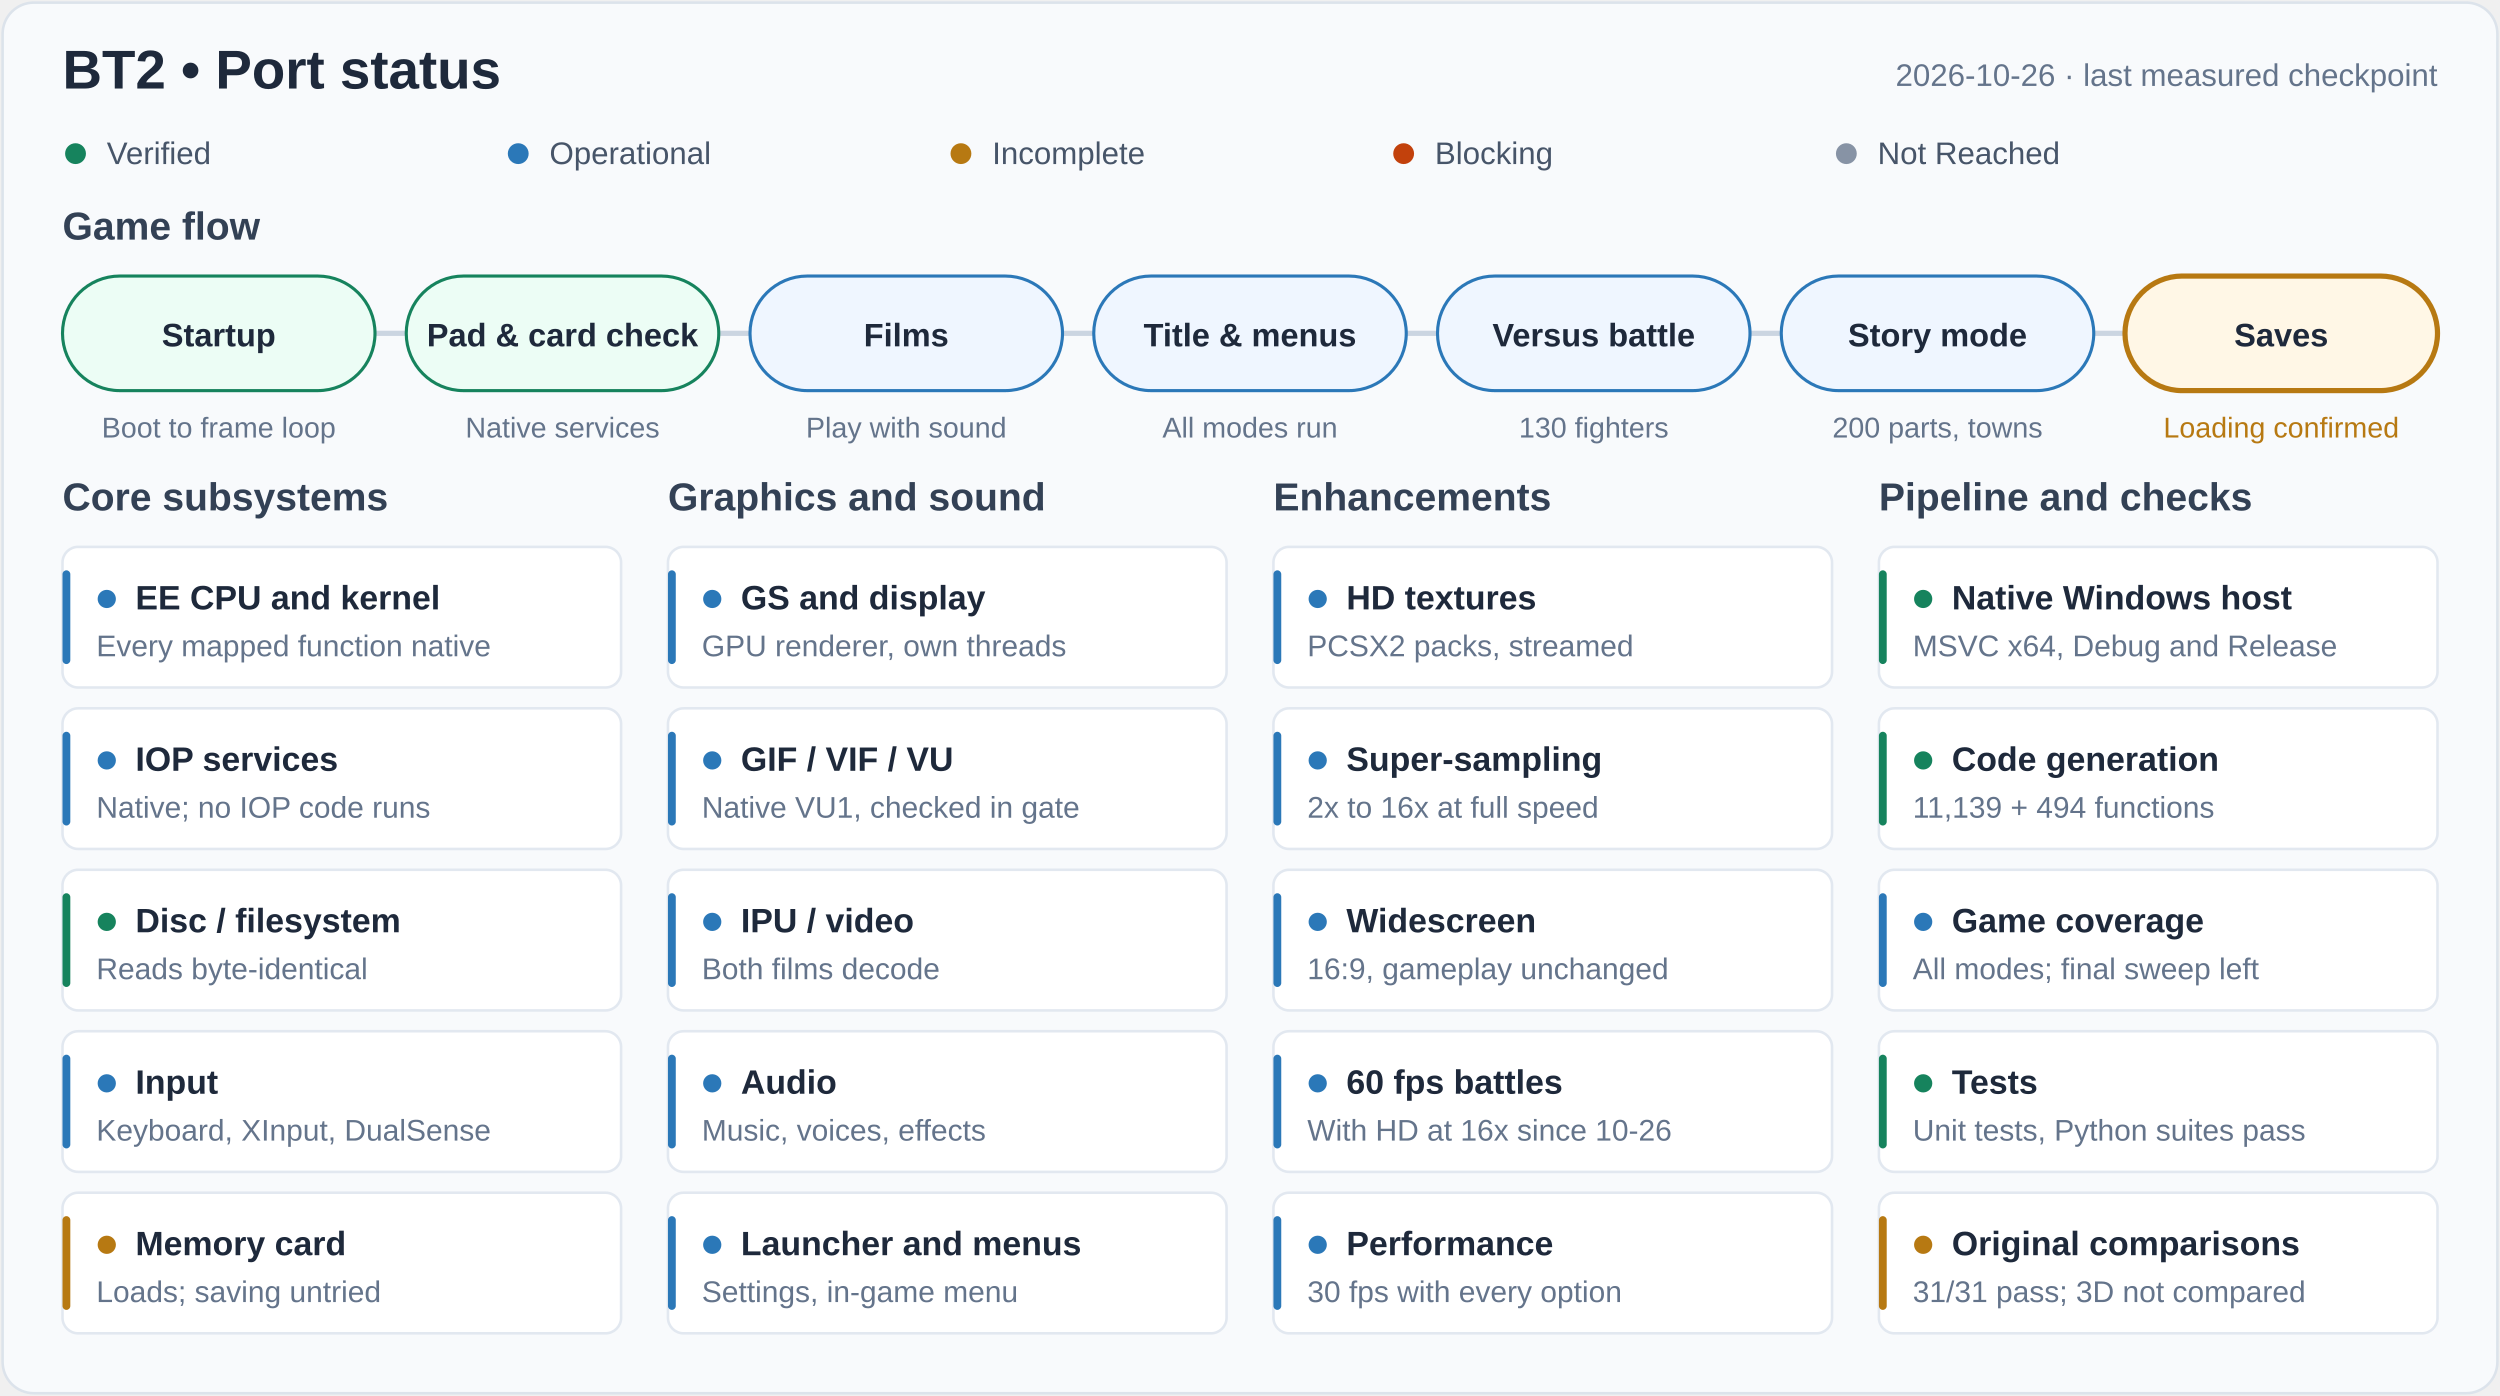
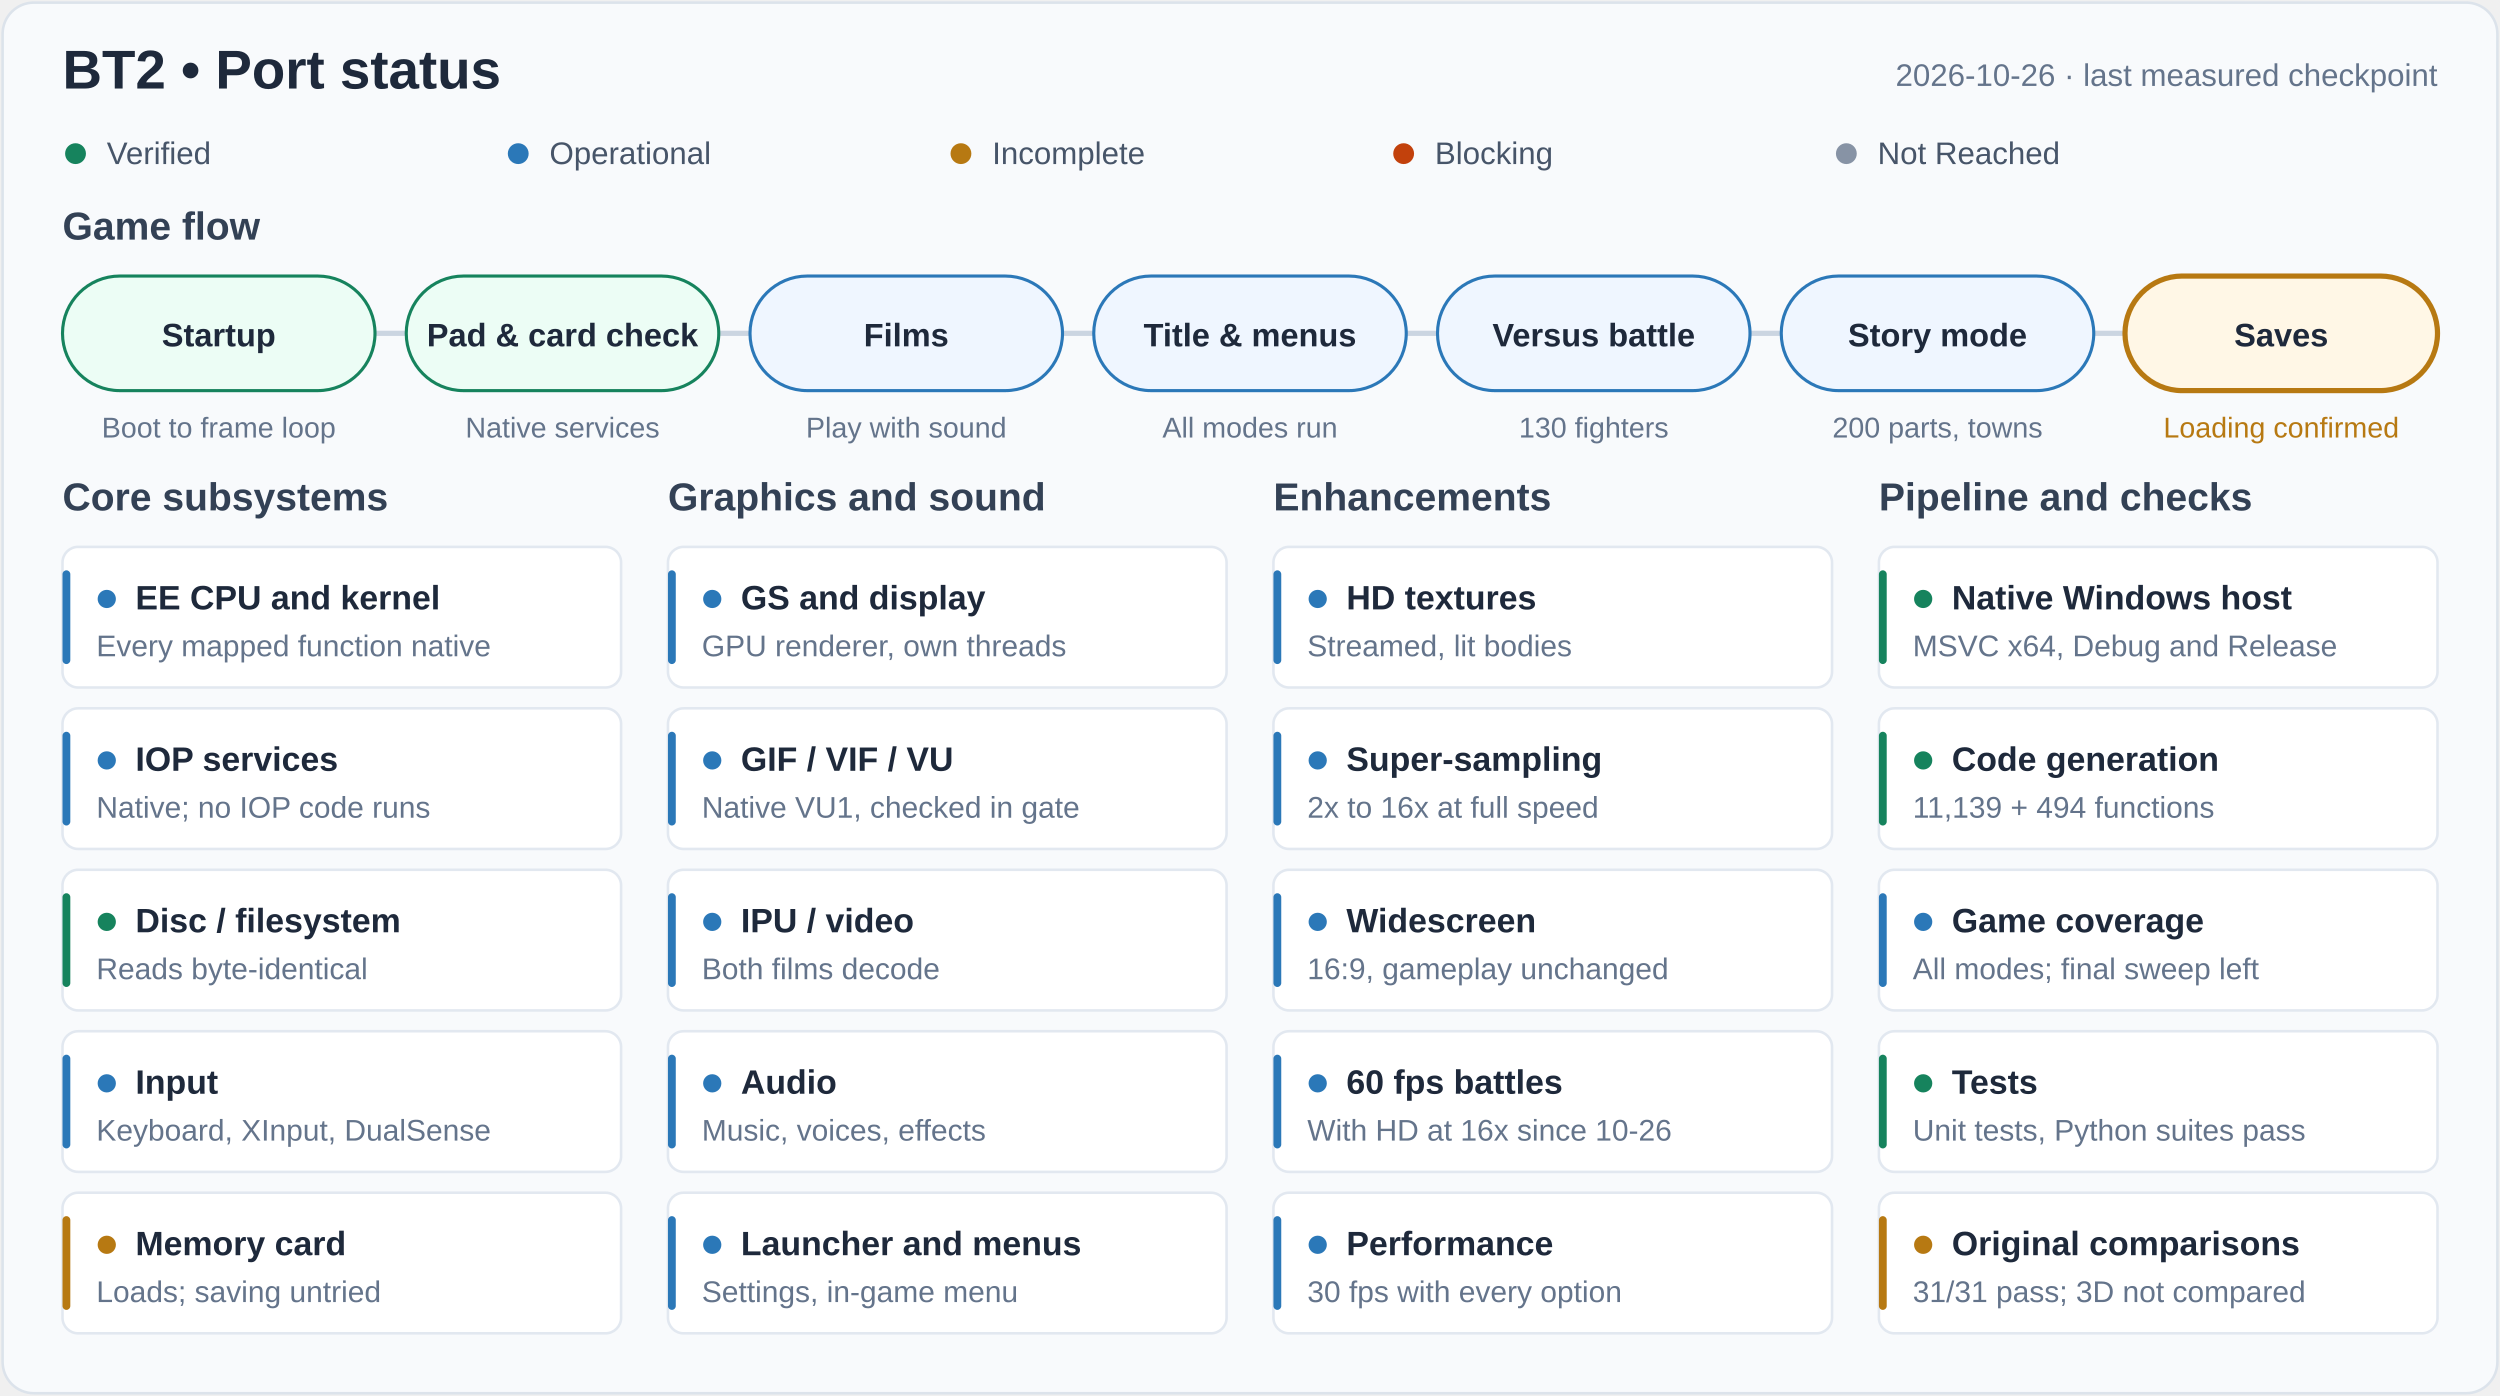
<svg xmlns="http://www.w3.org/2000/svg" width="960" height="536" viewBox="0 0 960 536" role="img" aria-labelledby="title desc">
  <rect x="1" y="1" width="958" height="534" rx="12" fill="#f8fafc" stroke="#dce3eb" />
  <g font-family="Segoe UI,Arial,sans-serif">
    <text x="24" y="34" font-size="21" font-weight="600" fill="#1e293b">BT2 • Port status</text>
    <text x="936" y="33" text-anchor="end" font-size="12" fill="#64748b">2026-10-26 · last measured checkpoint</text>
    <circle cx="29" cy="59" r="4" fill="#16835d" />
    <text x="41" y="63" font-size="12" fill="#475569">Verified</text>
    <circle cx="199" cy="59" r="4" fill="#2b78b8" />
    <text x="211" y="63" font-size="12" fill="#475569">Operational</text>
    <circle cx="369" cy="59" r="4" fill="#b77912" />
    <text x="381" y="63" font-size="12" fill="#475569">Incomplete</text>
    <circle cx="539" cy="59" r="4" fill="#c2410c" />
    <text x="551" y="63" font-size="12" fill="#475569">Blocking</text>
    <circle cx="709" cy="59" r="4" fill="#8793a5" />
    <text x="721" y="63" font-size="12" fill="#475569">Not Reached</text>
    <text x="24" y="92" font-size="15" font-weight="600" fill="#334155">Game flow</text>
    <line x1="84.0" y1="128" x2="876.0" y2="128" stroke="#cbd5e1" stroke-width="2" />
    <g>
      <rect x="24.0" y="106" width="120.0" height="44" rx="22" fill="#ecfdf5" stroke="#16835d" stroke-width="1.2" />
      <text x="84.0" y="133" text-anchor="middle" font-size="12.5" font-weight="600" fill="#1e293b">Startup</text>
      <text x="84.0" y="168" text-anchor="middle" font-size="11" fill="#64748b">Boot to frame loop</text>
    </g>
    <g>
      <rect x="156.0" y="106" width="120.0" height="44" rx="22" fill="#ecfdf5" stroke="#16835d" stroke-width="1.2" />
      <text x="216.0" y="133" text-anchor="middle" font-size="12.5" font-weight="600" fill="#1e293b">Pad &amp; card check</text>
      <text x="216.0" y="168" text-anchor="middle" font-size="11" fill="#64748b">Native services</text>
    </g>
    <g>
      <rect x="288.0" y="106" width="120.0" height="44" rx="22" fill="#eff6ff" stroke="#2b78b8" stroke-width="1.2" />
      <text x="348.0" y="133" text-anchor="middle" font-size="12.5" font-weight="600" fill="#1e293b">Films</text>
      <text x="348.0" y="168" text-anchor="middle" font-size="11" fill="#64748b">Play with sound</text>
    </g>
    <g>
      <rect x="420.0" y="106" width="120.0" height="44" rx="22" fill="#eff6ff" stroke="#2b78b8" stroke-width="1.2" />
      <text x="480.0" y="133" text-anchor="middle" font-size="12.5" font-weight="600" fill="#1e293b">Title &amp; menus</text>
      <text x="480.0" y="168" text-anchor="middle" font-size="11" fill="#64748b">All modes run</text>
    </g>
    <g>
      <rect x="552.0" y="106" width="120.0" height="44" rx="22" fill="#eff6ff" stroke="#2b78b8" stroke-width="1.2" />
      <text x="612.0" y="133" text-anchor="middle" font-size="12.5" font-weight="600" fill="#1e293b">Versus battle</text>
      <text x="612.0" y="168" text-anchor="middle" font-size="11" fill="#64748b">130 fighters</text>
    </g>
    <g>
      <rect x="684.0" y="106" width="120.0" height="44" rx="22" fill="#eff6ff" stroke="#2b78b8" stroke-width="1.2" />
      <text x="744.0" y="133" text-anchor="middle" font-size="12.5" font-weight="600" fill="#1e293b">Story mode</text>
      <text x="744.0" y="168" text-anchor="middle" font-size="11" fill="#64748b">200 parts, towns</text>
    </g>
    <g>
      <rect x="816.0" y="106" width="120.0" height="44" rx="22" fill="#fff7e6" stroke="#b77912" stroke-width="2" />
      <text x="876.0" y="133" text-anchor="middle" font-size="12.5" font-weight="600" fill="#1e293b">Saves</text>
      <text x="876.0" y="168" text-anchor="middle" font-size="11" fill="#b77912">Loading confirmed</text>
    </g>
    <text x="24.0" y="196" font-size="15" font-weight="600" fill="#334155">Core subsystems</text>
    <g>
      <rect x="24.0" y="210" width="214.5" height="54" rx="6" fill="#fff" stroke="#e2e8f0" />
      <rect x="24.0" y="219" width="3" height="36" rx="1.5" fill="#2b78b8" />
      <circle cx="41.0" cy="230" r="3.5" fill="#2b78b8" />
      <text x="52.0" y="234" font-size="13" font-weight="600" fill="#1e293b">EE CPU and kernel</text>
      <text x="37.0" y="252" font-size="11.5" fill="#64748b">Every mapped function native</text>
    </g>
    <g>
      <rect x="24.0" y="272" width="214.5" height="54" rx="6" fill="#fff" stroke="#e2e8f0" />
      <rect x="24.0" y="281" width="3" height="36" rx="1.5" fill="#2b78b8" />
      <circle cx="41.0" cy="292" r="3.5" fill="#2b78b8" />
      <text x="52.0" y="296" font-size="13" font-weight="600" fill="#1e293b">IOP services</text>
      <text x="37.0" y="314" font-size="11.5" fill="#64748b">Native; no IOP code runs</text>
    </g>
    <g>
      <rect x="24.0" y="334" width="214.5" height="54" rx="6" fill="#fff" stroke="#e2e8f0" />
      <rect x="24.0" y="343" width="3" height="36" rx="1.5" fill="#16835d" />
      <circle cx="41.0" cy="354" r="3.5" fill="#16835d" />
      <text x="52.0" y="358" font-size="13" font-weight="600" fill="#1e293b">Disc / filesystem</text>
      <text x="37.0" y="376" font-size="11.5" fill="#64748b">Reads byte-identical</text>
    </g>
    <g>
      <rect x="24.0" y="396" width="214.5" height="54" rx="6" fill="#fff" stroke="#e2e8f0" />
      <rect x="24.0" y="405" width="3" height="36" rx="1.5" fill="#2b78b8" />
      <circle cx="41.0" cy="416" r="3.5" fill="#2b78b8" />
      <text x="52.0" y="420" font-size="13" font-weight="600" fill="#1e293b">Input</text>
      <text x="37.0" y="438" font-size="11.5" fill="#64748b">Keyboard, XInput, DualSense</text>
    </g>
    <g>
      <rect x="24.0" y="458" width="214.5" height="54" rx="6" fill="#fff" stroke="#e2e8f0" />
      <rect x="24.0" y="467" width="3" height="36" rx="1.5" fill="#b77912" />
      <circle cx="41.0" cy="478" r="3.5" fill="#b77912" />
      <text x="52.0" y="482" font-size="13" font-weight="600" fill="#1e293b">Memory card</text>
      <text x="37.0" y="500" font-size="11.5" fill="#64748b">Loads; saving untried</text>
    </g>
    <text x="256.5" y="196" font-size="15" font-weight="600" fill="#334155">Graphics and sound</text>
    <g>
      <rect x="256.5" y="210" width="214.5" height="54" rx="6" fill="#fff" stroke="#e2e8f0" />
      <rect x="256.5" y="219" width="3" height="36" rx="1.5" fill="#2b78b8" />
      <circle cx="273.5" cy="230" r="3.5" fill="#2b78b8" />
      <text x="284.5" y="234" font-size="13" font-weight="600" fill="#1e293b">GS and display</text>
      <text x="269.5" y="252" font-size="11.5" fill="#64748b">GPU renderer, own threads</text>
    </g>
    <g>
      <rect x="256.5" y="272" width="214.5" height="54" rx="6" fill="#fff" stroke="#e2e8f0" />
      <rect x="256.5" y="281" width="3" height="36" rx="1.5" fill="#2b78b8" />
      <circle cx="273.5" cy="292" r="3.5" fill="#2b78b8" />
      <text x="284.5" y="296" font-size="13" font-weight="600" fill="#1e293b">GIF / VIF / VU</text>
      <text x="269.5" y="314" font-size="11.5" fill="#64748b">Native VU1, checked in gate</text>
    </g>
    <g>
      <rect x="256.5" y="334" width="214.5" height="54" rx="6" fill="#fff" stroke="#e2e8f0" />
      <rect x="256.5" y="343" width="3" height="36" rx="1.5" fill="#2b78b8" />
      <circle cx="273.5" cy="354" r="3.5" fill="#2b78b8" />
      <text x="284.5" y="358" font-size="13" font-weight="600" fill="#1e293b">IPU / video</text>
      <text x="269.5" y="376" font-size="11.5" fill="#64748b">Both films decode</text>
    </g>
    <g>
      <rect x="256.5" y="396" width="214.5" height="54" rx="6" fill="#fff" stroke="#e2e8f0" />
      <rect x="256.5" y="405" width="3" height="36" rx="1.5" fill="#2b78b8" />
      <circle cx="273.5" cy="416" r="3.5" fill="#2b78b8" />
      <text x="284.5" y="420" font-size="13" font-weight="600" fill="#1e293b">Audio</text>
      <text x="269.5" y="438" font-size="11.5" fill="#64748b">Music, voices, effects</text>
    </g>
    <g>
      <rect x="256.5" y="458" width="214.5" height="54" rx="6" fill="#fff" stroke="#e2e8f0" />
      <rect x="256.5" y="467" width="3" height="36" rx="1.5" fill="#2b78b8" />
      <circle cx="273.5" cy="478" r="3.5" fill="#2b78b8" />
      <text x="284.5" y="482" font-size="13" font-weight="600" fill="#1e293b">Launcher and menus</text>
      <text x="269.5" y="500" font-size="11.5" fill="#64748b">Settings, in-game menu</text>
    </g>
    <text x="489.0" y="196" font-size="15" font-weight="600" fill="#334155">Enhancements</text>
    <g>
      <rect x="489.0" y="210" width="214.5" height="54" rx="6" fill="#fff" stroke="#e2e8f0" />
      <rect x="489.0" y="219" width="3" height="36" rx="1.5" fill="#2b78b8" />
      <circle cx="506.0" cy="230" r="3.5" fill="#2b78b8" />
      <text x="517.0" y="234" font-size="13" font-weight="600" fill="#1e293b">HD textures</text>
-       <text x="502.0" y="252" font-size="11.5" fill="#64748b">PCSX2 packs, streamed</text>
+       <text x="502.0" y="252" font-size="11.5" fill="#64748b">Streamed, lit bodies</text>
    </g>
    <g>
      <rect x="489.0" y="272" width="214.5" height="54" rx="6" fill="#fff" stroke="#e2e8f0" />
      <rect x="489.0" y="281" width="3" height="36" rx="1.5" fill="#2b78b8" />
      <circle cx="506.0" cy="292" r="3.5" fill="#2b78b8" />
      <text x="517.0" y="296" font-size="13" font-weight="600" fill="#1e293b">Super-sampling</text>
      <text x="502.0" y="314" font-size="11.5" fill="#64748b">2x to 16x at full speed</text>
    </g>
    <g>
      <rect x="489.0" y="334" width="214.5" height="54" rx="6" fill="#fff" stroke="#e2e8f0" />
      <rect x="489.0" y="343" width="3" height="36" rx="1.5" fill="#2b78b8" />
      <circle cx="506.0" cy="354" r="3.5" fill="#2b78b8" />
      <text x="517.0" y="358" font-size="13" font-weight="600" fill="#1e293b">Widescreen</text>
      <text x="502.0" y="376" font-size="11.5" fill="#64748b">16:9, gameplay unchanged</text>
    </g>
    <g>
      <rect x="489.0" y="396" width="214.5" height="54" rx="6" fill="#fff" stroke="#e2e8f0" />
      <rect x="489.0" y="405" width="3" height="36" rx="1.5" fill="#2b78b8" />
      <circle cx="506.0" cy="416" r="3.5" fill="#2b78b8" />
      <text x="517.0" y="420" font-size="13" font-weight="600" fill="#1e293b">60 fps battles</text>
      <text x="502.0" y="438" font-size="11.5" fill="#64748b">With HD at 16x since 10-26</text>
    </g>
    <g>
      <rect x="489.0" y="458" width="214.5" height="54" rx="6" fill="#fff" stroke="#e2e8f0" />
      <rect x="489.0" y="467" width="3" height="36" rx="1.5" fill="#2b78b8" />
      <circle cx="506.0" cy="478" r="3.5" fill="#2b78b8" />
      <text x="517.0" y="482" font-size="13" font-weight="600" fill="#1e293b">Performance</text>
      <text x="502.0" y="500" font-size="11.5" fill="#64748b">30 fps with every option</text>
    </g>
    <text x="721.5" y="196" font-size="15" font-weight="600" fill="#334155">Pipeline and checks</text>
    <g>
      <rect x="721.5" y="210" width="214.5" height="54" rx="6" fill="#fff" stroke="#e2e8f0" />
      <rect x="721.5" y="219" width="3" height="36" rx="1.5" fill="#16835d" />
      <circle cx="738.5" cy="230" r="3.5" fill="#16835d" />
      <text x="749.5" y="234" font-size="13" font-weight="600" fill="#1e293b">Native Windows host</text>
      <text x="734.5" y="252" font-size="11.5" fill="#64748b">MSVC x64, Debug and Release</text>
    </g>
    <g>
      <rect x="721.5" y="272" width="214.5" height="54" rx="6" fill="#fff" stroke="#e2e8f0" />
      <rect x="721.5" y="281" width="3" height="36" rx="1.5" fill="#16835d" />
      <circle cx="738.5" cy="292" r="3.5" fill="#16835d" />
      <text x="749.5" y="296" font-size="13" font-weight="600" fill="#1e293b">Code generation</text>
      <text x="734.5" y="314" font-size="11.5" fill="#64748b">11,139 + 494 functions</text>
    </g>
    <g>
      <rect x="721.5" y="334" width="214.5" height="54" rx="6" fill="#fff" stroke="#e2e8f0" />
      <rect x="721.5" y="343" width="3" height="36" rx="1.5" fill="#2b78b8" />
      <circle cx="738.5" cy="354" r="3.5" fill="#2b78b8" />
      <text x="749.5" y="358" font-size="13" font-weight="600" fill="#1e293b">Game coverage</text>
      <text x="734.5" y="376" font-size="11.5" fill="#64748b">All modes; final sweep left</text>
    </g>
    <g>
      <rect x="721.5" y="396" width="214.5" height="54" rx="6" fill="#fff" stroke="#e2e8f0" />
      <rect x="721.5" y="405" width="3" height="36" rx="1.5" fill="#16835d" />
      <circle cx="738.5" cy="416" r="3.5" fill="#16835d" />
      <text x="749.5" y="420" font-size="13" font-weight="600" fill="#1e293b">Tests</text>
      <text x="734.5" y="438" font-size="11.5" fill="#64748b">Unit tests, Python suites pass</text>
    </g>
    <g>
      <rect x="721.5" y="458" width="214.5" height="54" rx="6" fill="#fff" stroke="#e2e8f0" />
      <rect x="721.5" y="467" width="3" height="36" rx="1.5" fill="#b77912" />
      <circle cx="738.5" cy="478" r="3.5" fill="#b77912" />
      <text x="749.5" y="482" font-size="13" font-weight="600" fill="#1e293b">Original comparisons</text>
      <text x="734.5" y="500" font-size="11.5" fill="#64748b">31/31 pass; 3D not compared</text>
    </g>
  </g>
</svg>
